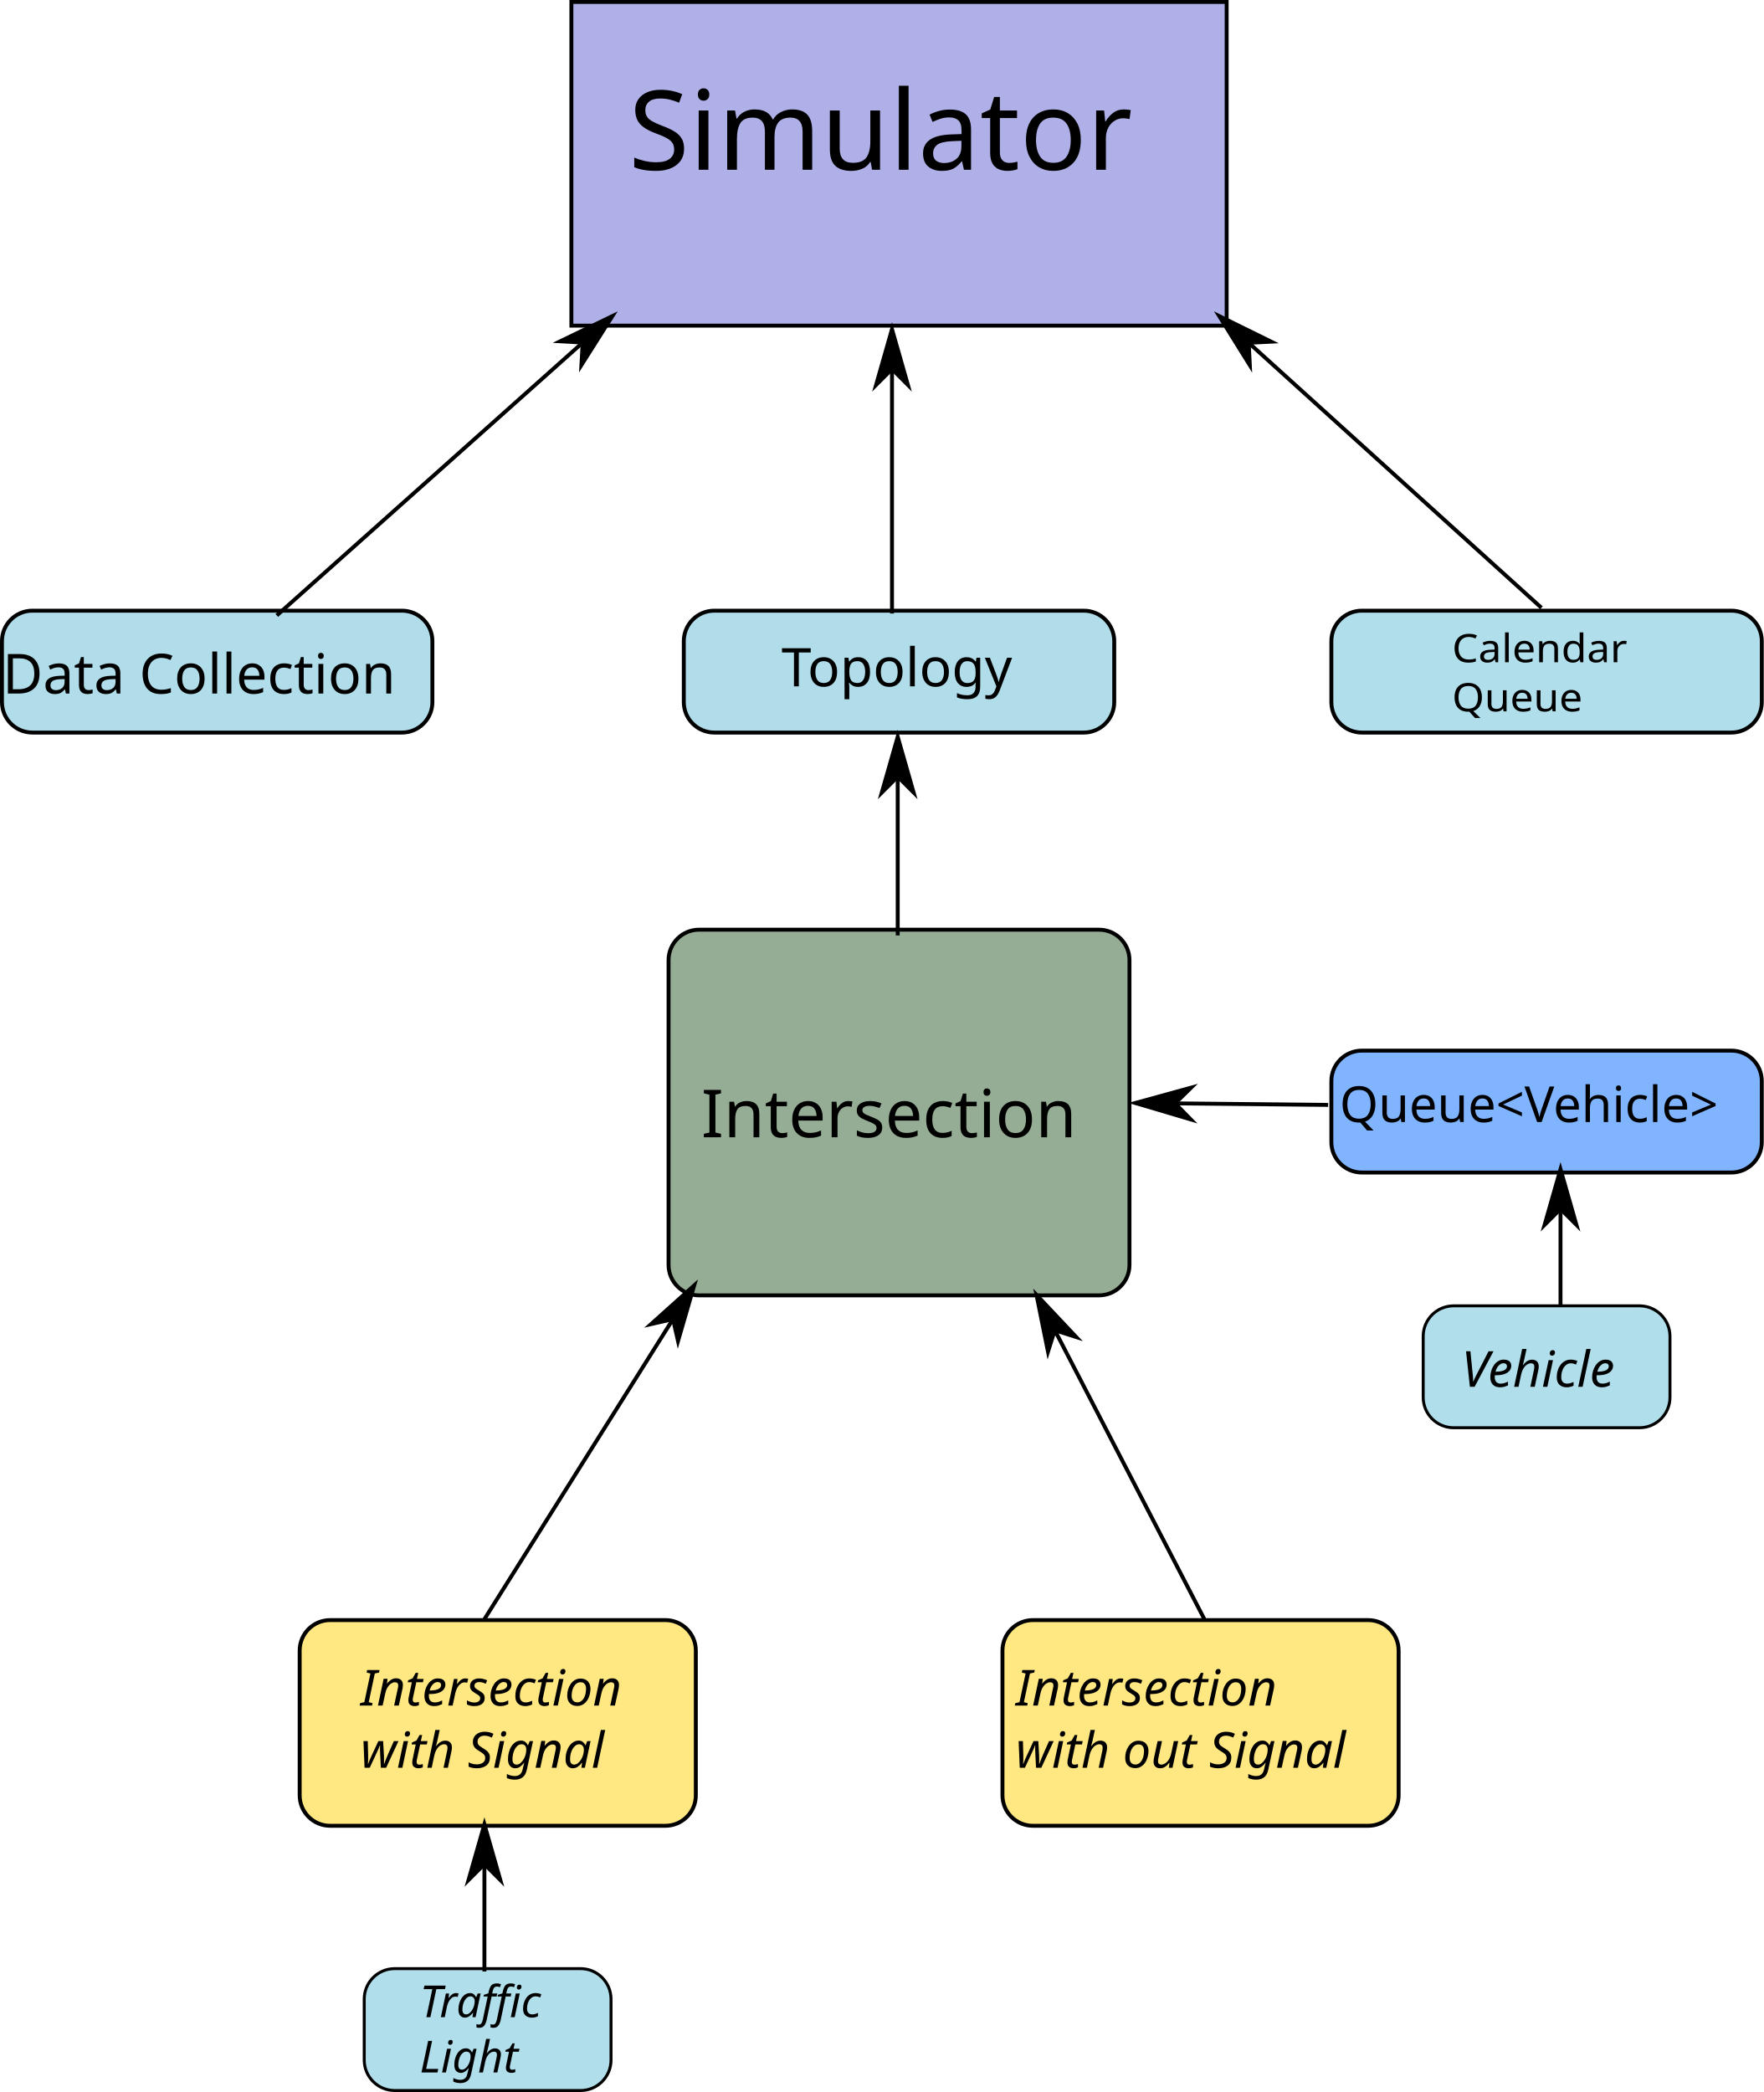
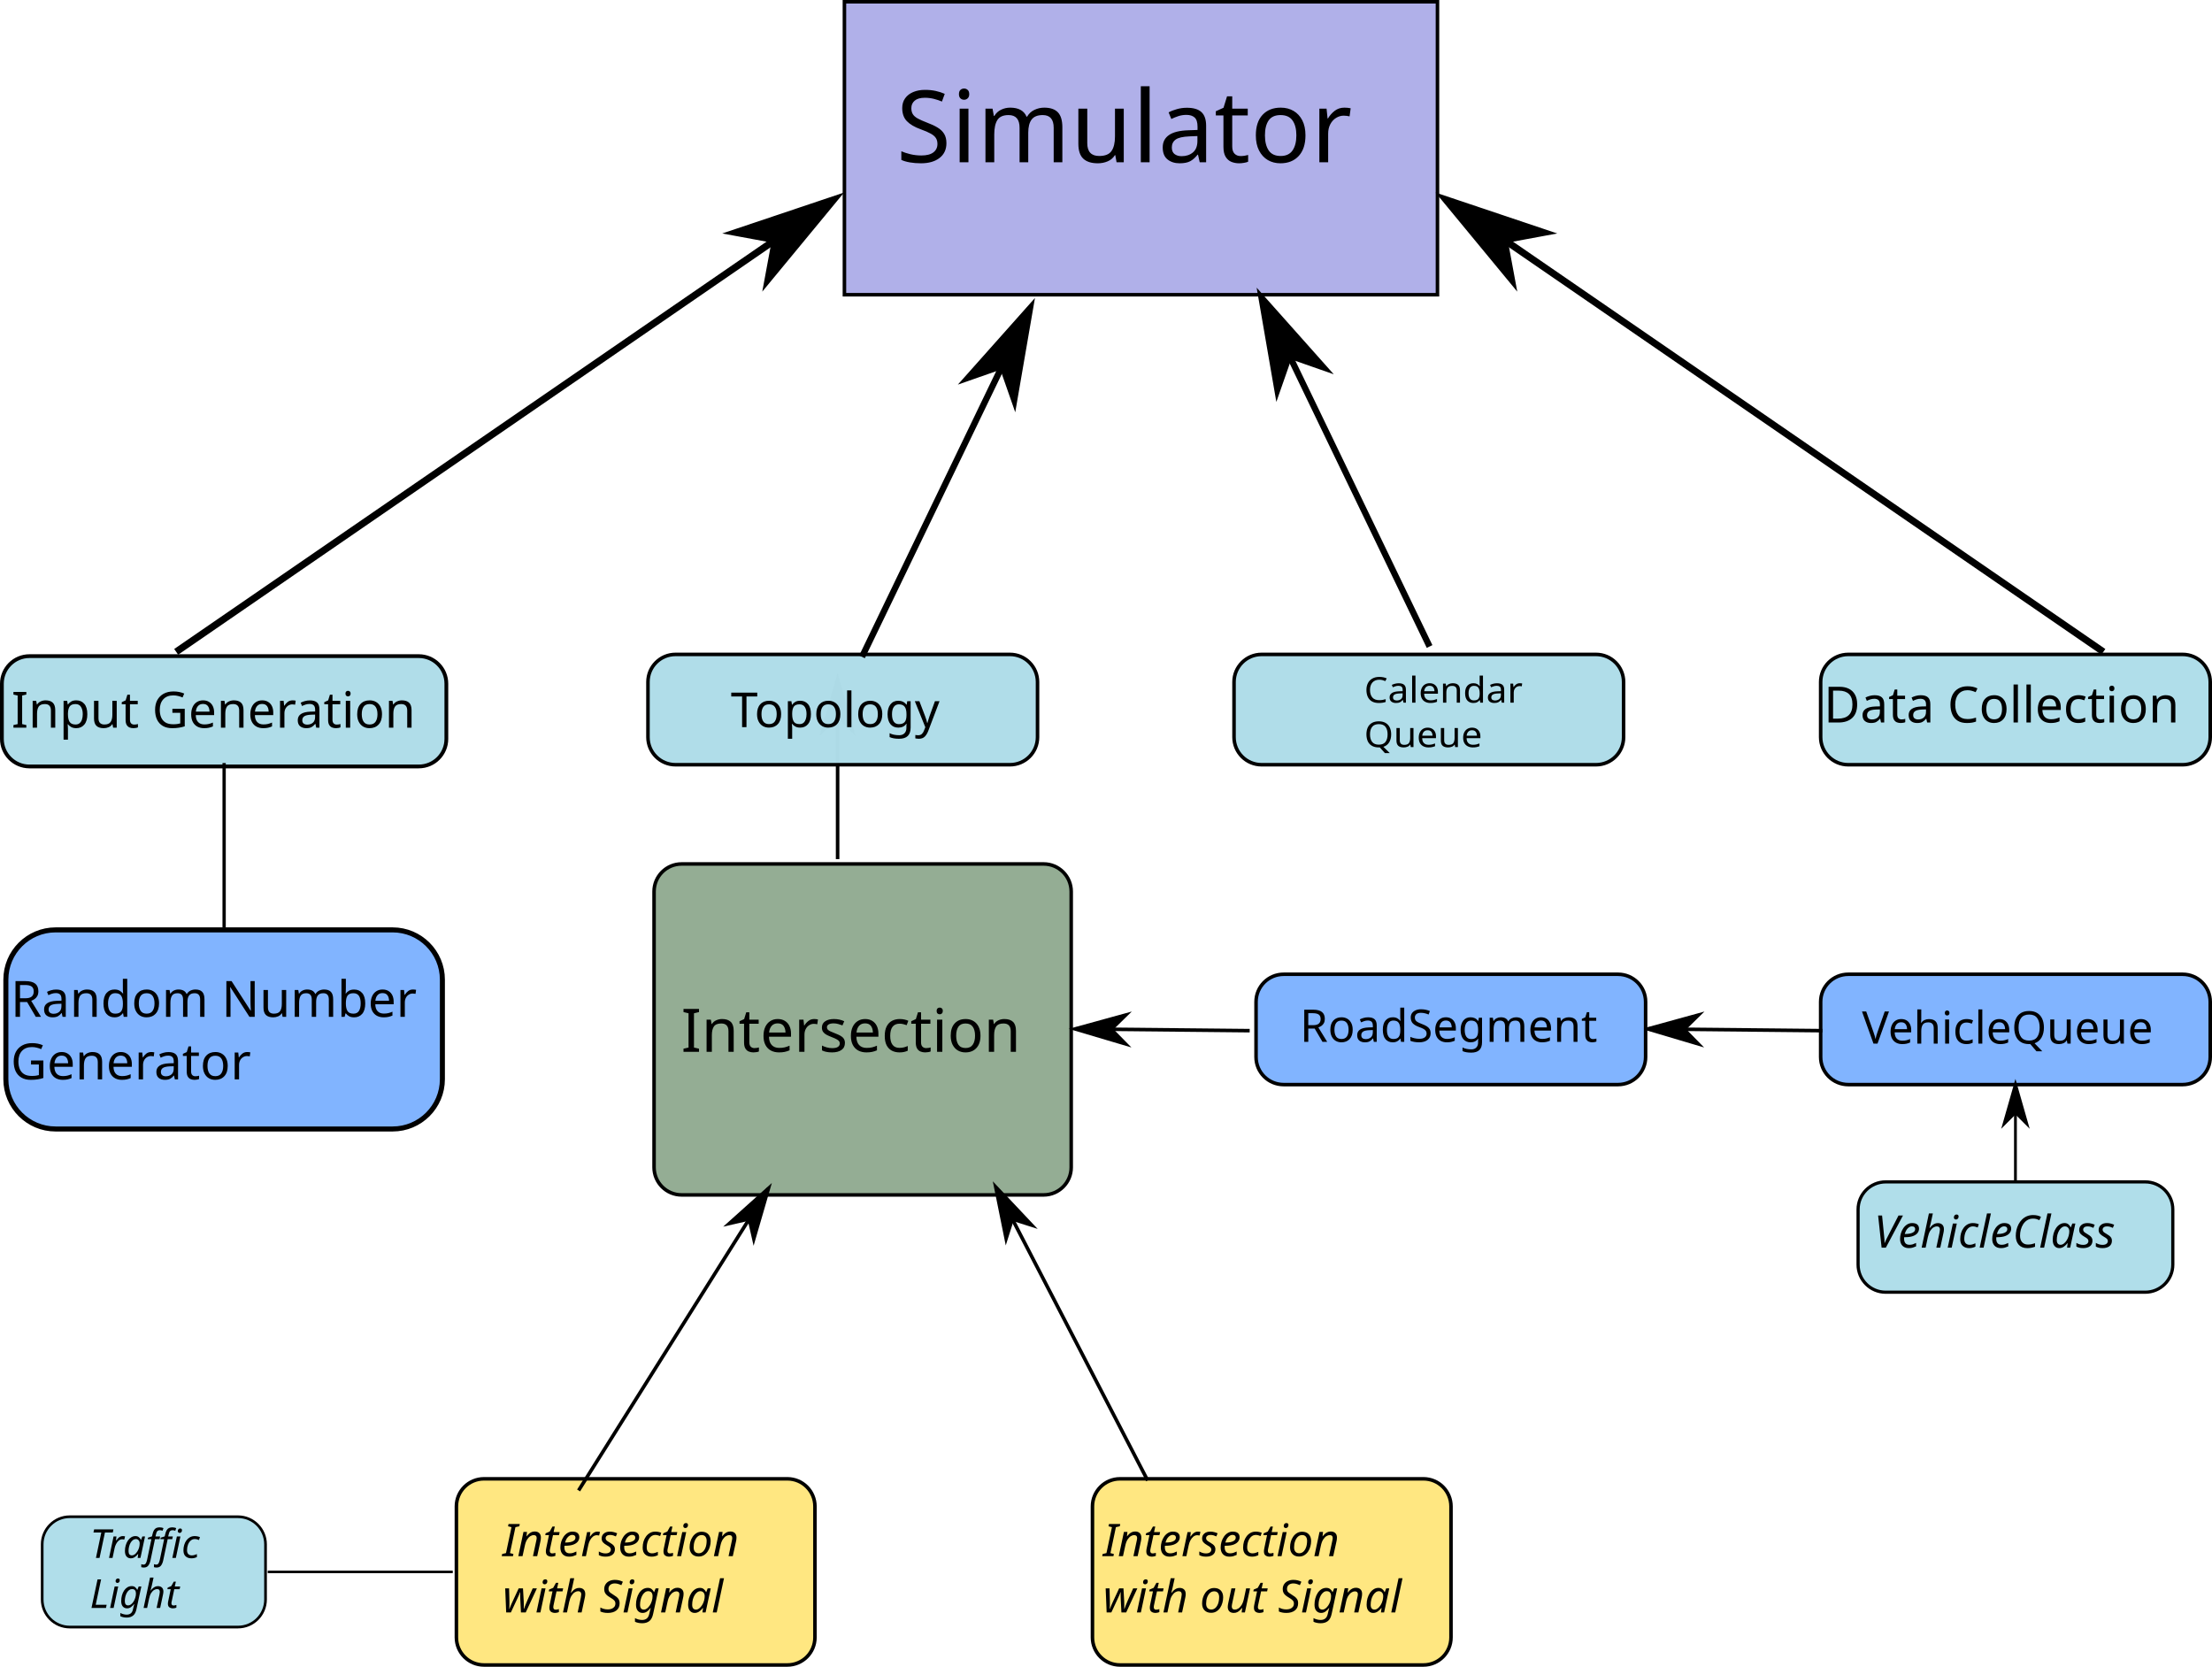
- <svg xmlns="http://www.w3.org/2000/svg" width="638.303" height="757.107" id="svg2" version="1.1">
+ <svg xmlns="http://www.w3.org/2000/svg" width="884.513" height="666.47" id="svg2" version="1.1">
  <defs id="defs4">
    <marker orient="auto" refY="0" refX="0" id="Arrow1Lstart" style="overflow:visible">
      <path id="path3842" d="M 0,0 5,-5 -12.5,0 5,5 0,0 z" style="fill-rule:evenodd;stroke:#000000;stroke-width:1pt;marker-start:none" transform="matrix(0.8,0,0,0.8,10,0)" />
    </marker>
    <marker orient="auto" refY="0" refX="0" id="Arrow2Lend" style="overflow:visible">
      <path id="path3863" style="font-size:12px;fill-rule:evenodd;stroke-width:0.625;stroke-linejoin:round" d="M 8.719,4.034 -2.207,0.016 8.719,-4.002 c -1.745,2.372 -1.735,5.617 -6e-7,8.035 z" transform="matrix(-1.1,0,0,-1.1,-1.1,0)" />
    </marker>
  </defs>
-   <g id="layer1" transform="translate(-39.05322,-226.5185)">
-     <rect style="fill:#afafe9;fill-opacity:0.987;stroke:#000000;stroke-width:1.415;stroke-miterlimit:8.919;stroke-opacity:1;stroke-dasharray:none;stroke-dashoffset:11.112" id="rect2985" width="237.143" height="117.143" x="245.837" y="227.226" />
-     <text xml:space="preserve" style="font-size:40px;font-style:normal;font-weight:normal;line-height:125%;letter-spacing:0px;word-spacing:0px;fill:#000000;fill-opacity:1;stroke:none;font-family:Sans" x="266.547" y="287.959" id="text2987">
-       <tspan id="tspan2989" x="266.547" y="287.959">Simulator</tspan>
+   <g id="layer1" transform="translate(208.9981,-226.5185)">
+     <rect style="fill:#afafe9;fill-opacity:0.987;stroke:#000000;stroke-width:1.415;stroke-miterlimit:8.919;stroke-opacity:1;stroke-dasharray:none;stroke-dashoffset:11.112" id="rect2985" width="237.143" height="117.143" x="128.66" y="227.226" />
+     <text xml:space="preserve" style="font-size:40px;font-style:normal;font-weight:normal;line-height:125%;letter-spacing:0px;word-spacing:0px;fill:#000000;fill-opacity:1;stroke:none;font-family:Sans" x="149.371" y="291.405" id="text2987">
+       <tspan id="tspan2989" x="149.371" y="291.405">Simulator</tspan>
    </text>
-     <rect style="fill:#afdde9;fill-opacity:0.987;stroke:#000000;stroke-width:1.415;stroke-miterlimit:8.919;stroke-opacity:1;stroke-dasharray:none;stroke-dashoffset:11.112" id="rect3765" width="155.776" height="44.113" x="286.52" y="447.525" ry="11.028" />
-     <text xml:space="preserve" style="font-size:19.382px;font-style:normal;font-weight:normal;line-height:125%;letter-spacing:0px;word-spacing:0px;fill:#000000;fill-opacity:1;stroke:none;font-family:Sans" x="321.261" y="475.816" id="text3767" transform="scale(1.001889,0.9981144)">
-       <tspan id="tspan3769" x="321.261" y="475.816">Topology</tspan>
+     <rect style="fill:#93ac93;fill-opacity:0.988;stroke:#000000;stroke-width:1.415;stroke-miterlimit:8.919;stroke-opacity:1;stroke-dasharray:none;stroke-dashoffset:11.112" id="rect3785" width="166.804" height="132.34" x="52.541" y="571.979" ry="11.028" />
+     <text xml:space="preserve" style="font-size:40px;font-style:normal;font-weight:normal;line-height:125%;letter-spacing:0px;word-spacing:0px;fill:#000000;fill-opacity:1;stroke:none;font-family:Sans" x="63.359" y="647.096" id="text3787">
+       <tspan id="tspan3789" x="63.359" y="647.096" style="font-size:24px;font-style:normal;font-variant:normal;font-weight:normal;font-stretch:normal;text-align:start;line-height:125%;writing-mode:lr-tb;text-anchor:start;font-family:Sans;-inkscape-font-specification:Sans">Intersection</tspan>
    </text>
-     <rect ry="11.028" y="-491.639" x="520.873" height="44.113" width="155.776" id="rect3771" style="fill:#afdde9;fill-opacity:0.988;stroke:#000000;stroke-width:1.415;stroke-miterlimit:8.919;stroke-opacity:1;stroke-dasharray:none;stroke-dashoffset:11.112" transform="scale(1,-1)" />
-     <rect style="fill:#afdde9;fill-opacity:0.987;stroke:#000000;stroke-width:1.415;stroke-miterlimit:8.919;stroke-opacity:1;stroke-dasharray:none;stroke-dashoffset:11.112" id="rect3773" width="155.776" height="44.113" x="39.761" y="447.525" ry="11.028" />
-     <text xml:space="preserve" style="font-size:14.614px;font-style:normal;font-weight:normal;line-height:125%;letter-spacing:0px;word-spacing:0px;fill:#000000;fill-opacity:1;stroke:none;font-family:Sans" x="549.203" y="479.215" id="text3775" transform="scale(1.027937,0.9728218)">
-       <tspan id="tspan3777" x="549.203" y="479.215">Calendar</tspan>
-       <tspan x="549.203" y="497.482" id="tspan3779">Queue</tspan>
+     <rect transform="scale(1,-1)" style="fill:#80b3ff;fill-opacity:0.988;stroke:#000000;stroke-width:1.415;stroke-miterlimit:8.919;stroke-opacity:1;stroke-dasharray:none;stroke-dashoffset:11.112" id="rect3793" width="155.776" height="44.113" x="519.031" y="-660.205" ry="11.028" />
+     <rect ry="11.028" y="-743.223" x="533.996" height="44.113" width="125.847" id="rect3795" style="fill:#afdde9;fill-opacity:0.988;stroke:#000000;stroke-width:1.272;stroke-miterlimit:8.919;stroke-opacity:1;stroke-dasharray:none;stroke-dashoffset:11.112" transform="scale(1,-1)" />
+     <text xml:space="preserve" style="font-size:40px;font-style:normal;font-weight:normal;line-height:125%;letter-spacing:0px;word-spacing:0px;fill:#000000;fill-opacity:1;stroke:none;font-family:Sans" x="535.558" y="643.826" id="text3797">
+       <tspan id="tspan3799" x="535.558" y="643.826" style="font-size:18px;font-style:normal;font-variant:normal;font-weight:normal;font-stretch:normal;text-align:start;line-height:125%;writing-mode:lr-tb;text-anchor:start;font-family:Sans;-inkscape-font-specification:Sans">VehicleQueue</tspan>
    </text>
-     <text xml:space="preserve" style="font-size:40px;font-style:normal;font-weight:normal;line-height:125%;letter-spacing:0px;word-spacing:0px;fill:#000000;fill-opacity:1;stroke:none;font-family:Sans" x="39.978" y="477.509" id="text3781">
-       <tspan id="tspan3783" x="39.978" y="477.509" style="font-size:20px;font-style:normal;font-variant:normal;font-weight:normal;font-stretch:normal;text-align:start;line-height:125%;writing-mode:lr-tb;text-anchor:start;font-family:Sans;-inkscape-font-specification:Sans">Data Collection</tspan>
+     <text xml:space="preserve" style="font-size:40px;font-style:normal;font-weight:normal;line-height:125%;letter-spacing:0px;word-spacing:0px;fill:#000000;fill-opacity:1;stroke:none;font-family:Sans" x="540.353" y="725.404" id="text3801">
+       <tspan id="tspan3803" x="540.353" y="725.404" style="font-size:18px;font-style:italic;font-variant:normal;font-weight:normal;font-stretch:normal;text-align:start;line-height:125%;writing-mode:lr-tb;text-anchor:start;font-family:Sans;-inkscape-font-specification:Sans Italic">VehicleClass</tspan>
    </text>
-     <rect style="fill:#93ac93;fill-opacity:0.988;stroke:#000000;stroke-width:1.415;stroke-miterlimit:8.919;stroke-opacity:1;stroke-dasharray:none;stroke-dashoffset:11.112" id="rect3785" width="166.804" height="132.34" x="281.006" y="562.979" ry="11.028" />
-     <text xml:space="preserve" style="font-size:40px;font-style:normal;font-weight:normal;line-height:125%;letter-spacing:0px;word-spacing:0px;fill:#000000;fill-opacity:1;stroke:none;font-family:Sans" x="292.824" y="638.096" id="text3787">
-       <tspan id="tspan3789" x="292.824" y="638.096" style="font-size:24px;font-style:normal;font-variant:normal;font-weight:normal;font-stretch:normal;text-align:start;line-height:125%;writing-mode:lr-tb;text-anchor:start;font-family:Sans;-inkscape-font-specification:Sans">Intersection</tspan>
-     </text>
-     <rect transform="scale(1,-1)" style="fill:#80b3ff;fill-opacity:0.988;stroke:#000000;stroke-width:1.415;stroke-miterlimit:8.919;stroke-opacity:1;stroke-dasharray:none;stroke-dashoffset:11.112" id="rect3793" width="155.776" height="44.113" x="520.873" y="-650.861" ry="11.028" />
-     <rect ry="11.028" y="-743.223" x="554.106" height="44.113" width="89.311" id="rect3795" style="fill:#afdde9;fill-opacity:0.988;stroke:#000000;stroke-width:1.071;stroke-miterlimit:8.919;stroke-opacity:1;stroke-dasharray:none;stroke-dashoffset:11.112" transform="scale(1,-1)" />
-     <text xml:space="preserve" style="font-size:40px;font-style:normal;font-weight:normal;line-height:125%;letter-spacing:0px;word-spacing:0px;fill:#000000;fill-opacity:1;stroke:none;font-family:Sans" x="523.847" y="632.595" id="text3797">
-       <tspan id="tspan3799" x="523.847" y="632.595" style="font-size:18px;font-style:normal;font-variant:normal;font-weight:normal;font-stretch:normal;text-align:start;line-height:125%;writing-mode:lr-tb;text-anchor:start;font-family:Sans;-inkscape-font-specification:Sans">Queue&lt;Vehicle&gt;</tspan>
-     </text>
-     <text xml:space="preserve" style="font-size:40px;font-style:normal;font-weight:normal;line-height:125%;letter-spacing:0px;word-spacing:0px;fill:#000000;fill-opacity:1;stroke:none;font-family:Sans" x="567.961" y="728.404" id="text3801">
-       <tspan id="tspan3803" x="567.961" y="728.404" style="font-size:18px;font-style:italic;font-variant:normal;font-weight:normal;font-stretch:normal;text-align:start;line-height:125%;writing-mode:lr-tb;text-anchor:start;font-family:Sans;-inkscape-font-specification:Sans Italic">Vehicle</tspan>
-     </text>
-     <rect style="fill:#ffe680;fill-opacity:0.988;stroke:#000000;stroke-width:1.415;stroke-miterlimit:8.919;stroke-opacity:1;stroke-dasharray:none;stroke-dashoffset:11.112" id="rect3805" width="143.369" height="74.441" x="147.504" y="812.84" ry="11.028" />
-     <rect ry="11.028" y="812.84" x="401.846" height="74.441" width="143.369" id="rect3807" style="fill:#ffe680;fill-opacity:0.988;stroke:#000000;stroke-width:1.415;stroke-miterlimit:8.919;stroke-opacity:1;stroke-dasharray:none;stroke-dashoffset:11.112" />
+     <rect style="fill:#ffe680;fill-opacity:0.988;stroke:#000000;stroke-width:1.415;stroke-miterlimit:8.919;stroke-opacity:1;stroke-dasharray:none;stroke-dashoffset:11.112" id="rect3805" width="143.369" height="74.441" x="-26.496" y="817.84" ry="11.028" />
+     <rect ry="11.028" y="817.84" x="227.846" height="74.441" width="143.369" id="rect3807" style="fill:#ffe680;fill-opacity:0.988;stroke:#000000;stroke-width:1.415;stroke-miterlimit:8.919;stroke-opacity:1;stroke-dasharray:none;stroke-dashoffset:11.112" />
    <text xml:space="preserve" style="font-size:40px;font-style:normal;font-weight:normal;line-height:125%;letter-spacing:0px;word-spacing:0px;fill:#000000;fill-opacity:1;stroke:none;font-family:Sans" x="79.266" y="665.68" id="text3809">
      <tspan x="79.266" y="665.68" id="tspan3813" />
    </text>
-     <text xml:space="preserve" style="font-size:40px;font-style:normal;font-weight:normal;line-height:125%;letter-spacing:0px;word-spacing:0px;fill:#000000;fill-opacity:1;stroke:none;font-family:Sans" x="169.561" y="843.776" id="text3817">
-       <tspan id="tspan3819" x="169.561" y="843.776" style="font-size:18px;font-style:italic;font-variant:normal;font-weight:normal;font-stretch:normal;text-align:start;line-height:125%;writing-mode:lr-tb;text-anchor:start;font-family:Sans;-inkscape-font-specification:Sans Italic">Intersection</tspan>
-       <tspan x="169.561" y="866.276" id="tspan3821" style="font-size:18px;font-style:italic;font-variant:normal;font-weight:normal;font-stretch:normal;text-align:start;line-height:125%;writing-mode:lr-tb;text-anchor:start;font-family:Sans;-inkscape-font-specification:Sans Italic">with Signal</tspan>
+     <text xml:space="preserve" style="font-size:40px;font-style:normal;font-weight:normal;line-height:125%;letter-spacing:0px;word-spacing:0px;fill:#000000;fill-opacity:1;stroke:none;font-family:Sans" x="-8.011" y="848.776" id="text3817">
+       <tspan id="tspan3819" x="-8.011" y="848.776" style="font-size:18px;font-style:italic;font-variant:normal;font-weight:normal;font-stretch:normal;text-align:start;line-height:125%;writing-mode:lr-tb;text-anchor:start;font-family:Sans;-inkscape-font-specification:Sans Italic">Intersection</tspan>
+       <tspan x="-8.011" y="871.276" id="tspan3821" style="font-size:18px;font-style:italic;font-variant:normal;font-weight:normal;font-stretch:normal;text-align:start;line-height:125%;writing-mode:lr-tb;text-anchor:start;font-family:Sans;-inkscape-font-specification:Sans Italic">with Signal</tspan>
    </text>
-     <text id="text3823" y="843.776" x="406.671" style="font-size:40px;font-style:normal;font-weight:normal;line-height:125%;letter-spacing:0px;word-spacing:0px;fill:#000000;fill-opacity:1;stroke:none;font-family:Sans" xml:space="preserve">
-       <tspan style="font-size:18px;font-style:italic;font-variant:normal;font-weight:normal;font-stretch:normal;text-align:start;line-height:125%;writing-mode:lr-tb;text-anchor:start;font-family:Sans;-inkscape-font-specification:Sans Italic" y="843.776" x="406.671" id="tspan3825">Intersection</tspan>
-       <tspan style="font-size:18px;font-style:italic;font-variant:normal;font-weight:normal;font-stretch:normal;text-align:start;line-height:125%;writing-mode:lr-tb;text-anchor:start;font-family:Sans;-inkscape-font-specification:Sans Italic" id="tspan3827" y="866.276" x="406.671">with out Signal</tspan>
+     <text id="text3823" y="848.776" x="232.092" style="font-size:40px;font-style:normal;font-weight:normal;line-height:125%;letter-spacing:0px;word-spacing:0px;fill:#000000;fill-opacity:1;stroke:none;font-family:Sans" xml:space="preserve">
+       <tspan style="font-size:18px;font-style:italic;font-variant:normal;font-weight:normal;font-stretch:normal;text-align:start;line-height:125%;writing-mode:lr-tb;text-anchor:start;font-family:Sans;-inkscape-font-specification:Sans Italic" y="848.776" x="232.092" id="tspan3825">Intersection</tspan>
+       <tspan style="font-size:18px;font-style:italic;font-variant:normal;font-weight:normal;font-stretch:normal;text-align:start;line-height:125%;writing-mode:lr-tb;text-anchor:start;font-family:Sans;-inkscape-font-specification:Sans Italic" id="tspan3827" y="871.276" x="232.092">with out Signal</tspan>
    </text>
-     <rect transform="scale(1,-1)" style="fill:#afdde9;fill-opacity:0.988;stroke:#000000;stroke-width:1.071;stroke-miterlimit:8.919;stroke-opacity:1;stroke-dasharray:none;stroke-dashoffset:11.112" id="rect3829" width="89.311" height="44.113" x="170.87" y="-983.09" ry="11.028" />
-     <text xml:space="preserve" style="font-size:40px;font-style:normal;font-weight:normal;line-height:125%;letter-spacing:0px;word-spacing:0px;fill:#000000;fill-opacity:1;stroke:none;font-family:Sans" x="190.929" y="956.553" id="text3831">
-       <tspan id="tspan3833" x="190.929" y="956.553" style="font-size:16px;font-style:italic;font-variant:normal;font-weight:normal;font-stretch:normal;text-align:start;line-height:125%;writing-mode:lr-tb;text-anchor:start;font-family:Sans;-inkscape-font-specification:Sans Italic">Traffic </tspan>
-       <tspan x="190.929" y="976.553" id="tspan3835" style="font-size:16px;font-style:italic;font-variant:normal;font-weight:normal;font-stretch:normal;text-align:start;line-height:125%;writing-mode:lr-tb;text-anchor:start;font-family:Sans;-inkscape-font-specification:Sans Italic">Light</tspan>
+     <rect transform="scale(1,-1)" style="fill:#afdde9;fill-opacity:0.988;stroke:#000000;stroke-width:1.071;stroke-miterlimit:8.919;stroke-opacity:1;stroke-dasharray:none;stroke-dashoffset:11.112" id="rect3829" width="89.311" height="44.113" x="-192.13" y="-877.117" ry="11.028" />
+     <text xml:space="preserve" style="font-size:40px;font-style:normal;font-weight:normal;line-height:125%;letter-spacing:0px;word-spacing:0px;fill:#000000;fill-opacity:1;stroke:none;font-family:Sans" x="-173.071" y="849.475" id="text3831">
+       <tspan id="tspan3833" x="-173.071" y="849.475" style="font-size:16px;font-style:italic;font-variant:normal;font-weight:normal;font-stretch:normal;text-align:start;line-height:125%;writing-mode:lr-tb;text-anchor:start;font-family:Sans;-inkscape-font-specification:Sans Italic">Traffic </tspan>
+       <tspan x="-173.071" y="869.475" id="tspan3835" style="font-size:16px;font-style:italic;font-variant:normal;font-weight:normal;font-stretch:normal;text-align:start;line-height:125%;writing-mode:lr-tb;text-anchor:start;font-family:Sans;-inkscape-font-specification:Sans Italic">Light</tspan>
    </text>
-     <path style="fill:#afdde9;fill-opacity:0.988;stroke:#000000;stroke-width:1.415;stroke-miterlimit:8.919;stroke-opacity:1;stroke-dasharray:none;stroke-dashoffset:11.112;marker-start:url(#Arrow1Lstart);marker-end:none" d="M 260.545,341.033 139.233,449.248" id="path4283" />
-     <path style="fill:#afdde9;fill-opacity:0.988;stroke:#000000;stroke-width:1.415;stroke-miterlimit:8.919;stroke-opacity:1;stroke-dasharray:none;stroke-dashoffset:11.112;marker-start:url(#Arrow1Lstart);marker-end:none" d="m 361.868,345.858 0,102.702" id="path4467" />
-     <path style="fill:#afdde9;fill-opacity:0.988;stroke:#000000;stroke-width:1.415;stroke-miterlimit:8.919;stroke-opacity:1;stroke-dasharray:none;stroke-dashoffset:11.112;marker-start:url(#Arrow1Lstart)" d="M 480.423,341.033 596.91,446.491" id="path5387" />
-     <path style="fill:#afdde9;fill-opacity:0.988;stroke:#000000;stroke-width:1.415;stroke-miterlimit:8.919;stroke-opacity:1;stroke-dasharray:none;stroke-dashoffset:11.112;marker-start:url(#Arrow1Lstart)" d="m 363.936,493.362 0,71.684" id="path5757" />
-     <path style="fill:#afdde9;fill-opacity:0.988;stroke:#000000;stroke-width:1.415;stroke-miterlimit:8.919;stroke-opacity:1;stroke-dasharray:none;stroke-dashoffset:11.112;marker-start:url(#Arrow1Lstart)" d="m 450.095,625.702 69.617,0.689" id="path5943" />
-     <path style="fill:#afdde9;fill-opacity:0.988;stroke:#000000;stroke-width:1.415;stroke-miterlimit:8.919;stroke-opacity:1;stroke-dasharray:none;stroke-dashoffset:11.112;marker-start:url(#Arrow1Lstart)" d="m 603.803,649.827 0,49.628" id="path6129" />
-     <path style="fill:#afdde9;fill-opacity:0.988;stroke:#000000;stroke-width:1.415;stroke-miterlimit:8.919;stroke-opacity:1;stroke-dasharray:none;stroke-dashoffset:11.112;marker-start:url(#Arrow1Lstart)" d="m 214.364,886.937 0,53.074" id="path6315" />
-     <path style="fill:#afdde9;fill-opacity:0.988;stroke:#000000;stroke-width:1.415;stroke-miterlimit:8.919;stroke-opacity:1;stroke-dasharray:none;stroke-dashoffset:11.112;marker-start:url(#Arrow1Lstart)" d="m 290.184,691.873 -75.82,120.623" id="path6501" />
-     <path style="fill:#afdde9;fill-opacity:0.988;stroke:#000000;stroke-width:1.415;stroke-miterlimit:8.919;stroke-opacity:1;stroke-dasharray:none;stroke-dashoffset:11.112;marker-start:url(#Arrow1Lstart)" d="m 414.253,695.319 60.656,117.176" id="path6503" />
+     <path style="fill:#afdde9;fill-opacity:0.988;stroke:#000000;stroke-width:2.509;stroke-miterlimit:8.919;stroke-opacity:1;stroke-dasharray:none;stroke-dashoffset:11.112;marker-start:url(#Arrow1Lstart);marker-end:none" d="m 295.607,345.922 67.041,139.105" id="path4467" />
+     <path style="fill:#afdde9;fill-opacity:0.988;stroke:#000000;stroke-width:2.78;stroke-miterlimit:8.919;stroke-opacity:1;stroke-dasharray:none;stroke-dashoffset:11.112;marker-start:url(#Arrow1Lstart)" d="M 369.444,306.562 632.07,487.165" id="path5387" />
+     <path style="fill:#afdde9;fill-opacity:0.988;stroke:#000000;stroke-width:1.415;stroke-miterlimit:8.919;stroke-opacity:1;stroke-dasharray:none;stroke-dashoffset:11.112;marker-start:url(#Arrow1Lstart)" d="m 125.936,498.362 0,71.684" id="path5757" />
+     <path style="fill:#afdde9;fill-opacity:0.988;stroke:#000000;stroke-width:1.415;stroke-miterlimit:8.919;stroke-opacity:1;stroke-dasharray:none;stroke-dashoffset:11.112;marker-start:url(#Arrow1Lstart)" d="m 450.095,637.953 69.617,0.689" id="path5943" />
+     <path style="fill:#afdde9;fill-opacity:0.988;stroke:#000000;stroke-width:1.122;stroke-miterlimit:8.919;stroke-opacity:1;stroke-dasharray:none;stroke-dashoffset:11.112;marker-start:url(#Arrow1Lstart)" d="m 596.919,660.119 0,39.335" id="path6129" />
+     <path style="fill:#afdde9;fill-opacity:0.988;stroke:#000000;stroke-width:1.415;stroke-miterlimit:8.919;stroke-opacity:1;stroke-dasharray:none;stroke-dashoffset:11.112;marker-start:url(#Arrow1Lstart)" d="m 98.184,701.873 -75.82,120.623" id="path6501" />
+     <path style="fill:#afdde9;fill-opacity:0.988;stroke:#000000;stroke-width:1.415;stroke-miterlimit:8.919;stroke-opacity:1;stroke-dasharray:none;stroke-dashoffset:11.112;marker-start:url(#Arrow1Lstart)" d="m 189.253,701.319 60.656,117.176" id="path6503" />
+     <rect style="fill:#afdde9;fill-opacity:0.987;stroke:#000000;stroke-width:1.415;stroke-miterlimit:8.919;stroke-opacity:1;stroke-dasharray:none;stroke-dashoffset:11.112" id="rect3765" width="155.776" height="44.113" x="284.453" y="488.192" ry="11.028" />
+     <rect ry="11.028" y="-532.306" x="519.031" height="44.113" width="155.776" id="rect3771" style="fill:#afdde9;fill-opacity:0.988;stroke:#000000;stroke-width:1.415;stroke-miterlimit:8.919;stroke-opacity:1;stroke-dasharray:none;stroke-dashoffset:11.112" transform="scale(1,-1)" />
+     <rect style="fill:#afdde9;fill-opacity:0.987;stroke:#000000;stroke-width:1.415;stroke-miterlimit:8.919;stroke-opacity:1;stroke-dasharray:none;stroke-dashoffset:11.112" id="rect3773" width="155.776" height="44.113" x="50.1" y="488.192" ry="11.028" />
+     <rect ry="11.028" y="488.882" x="-208.242" height="44.113" width="177.729" id="rect3031" style="fill:#afdde9;fill-opacity:0.987;stroke:#000000;stroke-width:1.511;stroke-miterlimit:8.919;stroke-opacity:1;stroke-dasharray:none;stroke-dashoffset:11.112" />
+     <text xml:space="preserve" style="font-size:19.382px;font-style:normal;font-weight:normal;line-height:125%;letter-spacing:0px;word-spacing:0px;fill:#000000;fill-opacity:1;stroke:none;font-family:Sans" x="83.062" y="518.253" id="text3767" transform="scale(1.001889,0.9981144)">
+       <tspan id="tspan3769" x="83.062" y="518.253">Topology</tspan>
+     </text>
+     <path id="path3043" d="M 202.737,350.057 135.696,489.162" style="fill:#afdde9;fill-opacity:0.988;stroke:#000000;stroke-width:2.509;stroke-miterlimit:8.919;stroke-opacity:1;stroke-dasharray:none;stroke-dashoffset:11.112;marker-start:url(#Arrow1Lstart);marker-end:none" />
+     <text xml:space="preserve" style="font-size:40px;font-style:normal;font-weight:normal;line-height:125%;letter-spacing:0px;word-spacing:0px;fill:#000000;fill-opacity:1;stroke:none;font-family:Sans" x="520.254" y="515.419" id="text3781">
+       <tspan id="tspan3783" x="520.254" y="515.419" style="font-size:20px;font-style:normal;font-variant:normal;font-weight:normal;font-stretch:normal;text-align:start;line-height:125%;writing-mode:lr-tb;text-anchor:start;font-family:Sans;-inkscape-font-specification:Sans">Data Collection</tspan>
+     </text>
+     <path id="path3045" d="M 124.076,306.562 -138.55,487.165" style="fill:#afdde9;fill-opacity:0.988;stroke:#000000;stroke-width:2.78;stroke-miterlimit:8.919;stroke-opacity:1;stroke-dasharray:none;stroke-dashoffset:11.112;marker-start:url(#Arrow1Lstart)" />
+     <text xml:space="preserve" style="font-size:14.614px;font-style:normal;font-weight:normal;line-height:125%;letter-spacing:0px;word-spacing:0px;fill:#000000;fill-opacity:1;stroke:none;font-family:Sans" x="327.334" y="521.657" id="text3775" transform="scale(1.027937,0.9728218)">
+       <tspan id="tspan3777" x="327.334" y="521.657">Calendar</tspan>
+       <tspan x="327.334" y="539.924" id="tspan3779">Queue</tspan>
+     </text>
+     <text id="text3047" y="517.486" x="-204.422" style="font-size:40px;font-style:normal;font-weight:normal;line-height:125%;letter-spacing:0px;word-spacing:0px;fill:#000000;fill-opacity:1;stroke:none;font-family:Sans" xml:space="preserve">
+       <tspan style="font-size:20px;font-style:normal;font-variant:normal;font-weight:normal;font-stretch:normal;text-align:start;line-height:125%;writing-mode:lr-tb;text-anchor:start;font-family:Sans;-inkscape-font-specification:Sans" y="517.486" x="-204.422" id="tspan3049">Input Generation</tspan>
+     </text>
+     <rect ry="19.903" y="-677.955" x="-206.654" height="79.612" width="174.553" id="rect3051" style="fill:#80b3ff;fill-opacity:0.988;stroke:#000000;stroke-width:2.012;stroke-miterlimit:8.919;stroke-opacity:1;stroke-dasharray:none;stroke-dashoffset:11.112" transform="scale(1,-1)" />
+     <text xml:space="preserve" style="font-size:40px;font-style:normal;font-weight:normal;line-height:125%;letter-spacing:0px;word-spacing:0px;fill:#000000;fill-opacity:1;stroke:none;font-family:Sans" x="-204.734" y="633.105" id="text3053">
+       <tspan id="tspan3055" x="-204.734" y="633.105" style="font-size:20px;font-style:normal;font-variant:normal;font-weight:normal;font-stretch:normal;text-align:start;line-height:125%;writing-mode:lr-tb;text-anchor:start;font-family:Sans;-inkscape-font-specification:Sans">Random Number</tspan>
+       <tspan x="-204.734" y="658.105" style="font-size:20px;font-style:normal;font-variant:normal;font-weight:normal;font-stretch:normal;text-align:start;line-height:125%;writing-mode:lr-tb;text-anchor:start;font-family:Sans;-inkscape-font-specification:Sans" id="tspan3057">Generator</tspan>
+     </text>
+     <path style="fill:none;stroke:#000000;stroke-width:1.317;stroke-miterlimit:8.919;stroke-opacity:1;stroke-dasharray:none;stroke-dashoffset:0" d="m -119.378,597.469 0,-65.843" id="path3061" />
+     <path style="fill:none;stroke:#000000;stroke-width:1;stroke-miterlimit:8.919;stroke-opacity:1;stroke-dasharray:none;stroke-dashoffset:0" d="m -101.947,855.061 74,0" id="path3099" />
+     <rect ry="11.028" y="-660.205" x="293.257" height="44.113" width="155.776" id="rect3101" style="fill:#80b3ff;fill-opacity:0.988;stroke:#000000;stroke-width:1.415;stroke-miterlimit:8.919;stroke-opacity:1;stroke-dasharray:none;stroke-dashoffset:11.112" transform="scale(1,-1)" />
+     <text id="text3103" y="643.115" x="310.784" style="font-size:40px;font-style:normal;font-weight:normal;line-height:125%;letter-spacing:0px;word-spacing:0px;fill:#000000;fill-opacity:1;stroke:none;font-family:Sans" xml:space="preserve">
+       <tspan style="font-size:18px;font-style:normal;font-variant:normal;font-weight:normal;font-stretch:normal;text-align:start;line-height:125%;writing-mode:lr-tb;text-anchor:start;font-family:Sans;-inkscape-font-specification:Sans" y="643.115" x="310.784" id="tspan3105">RoadSegment</tspan>
+     </text>
+     <path id="path3109" d="m 221.095,637.953 69.617,0.689" style="fill:#afdde9;fill-opacity:0.988;stroke:#000000;stroke-width:1.415;stroke-miterlimit:8.919;stroke-opacity:1;stroke-dasharray:none;stroke-dashoffset:11.112;marker-start:url(#Arrow1Lstart)" />
  </g>
</svg>
